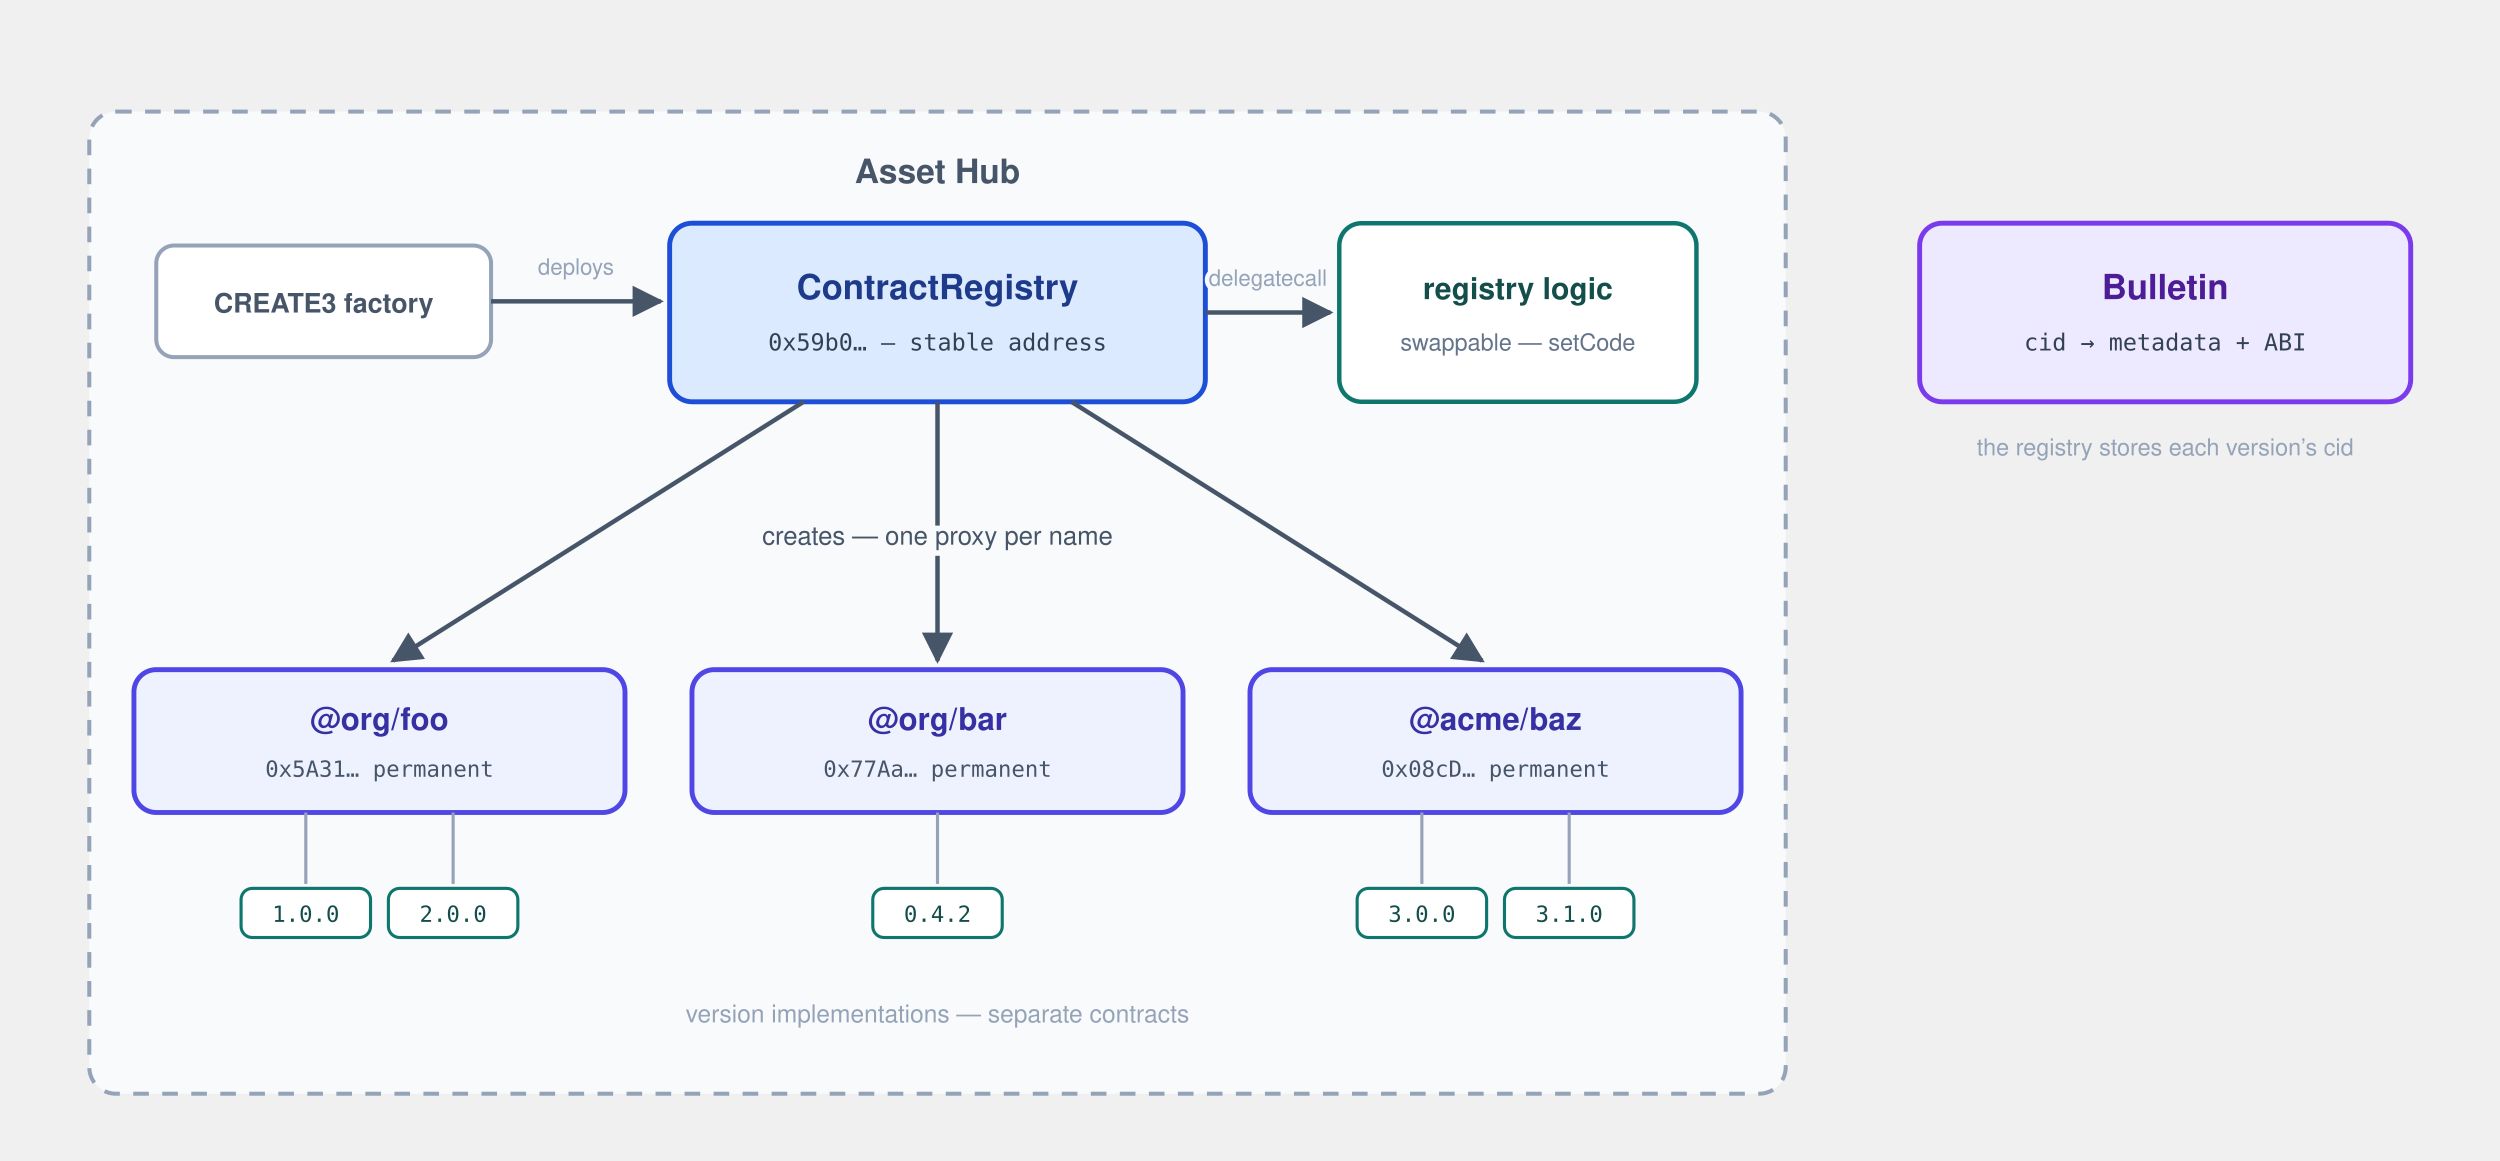
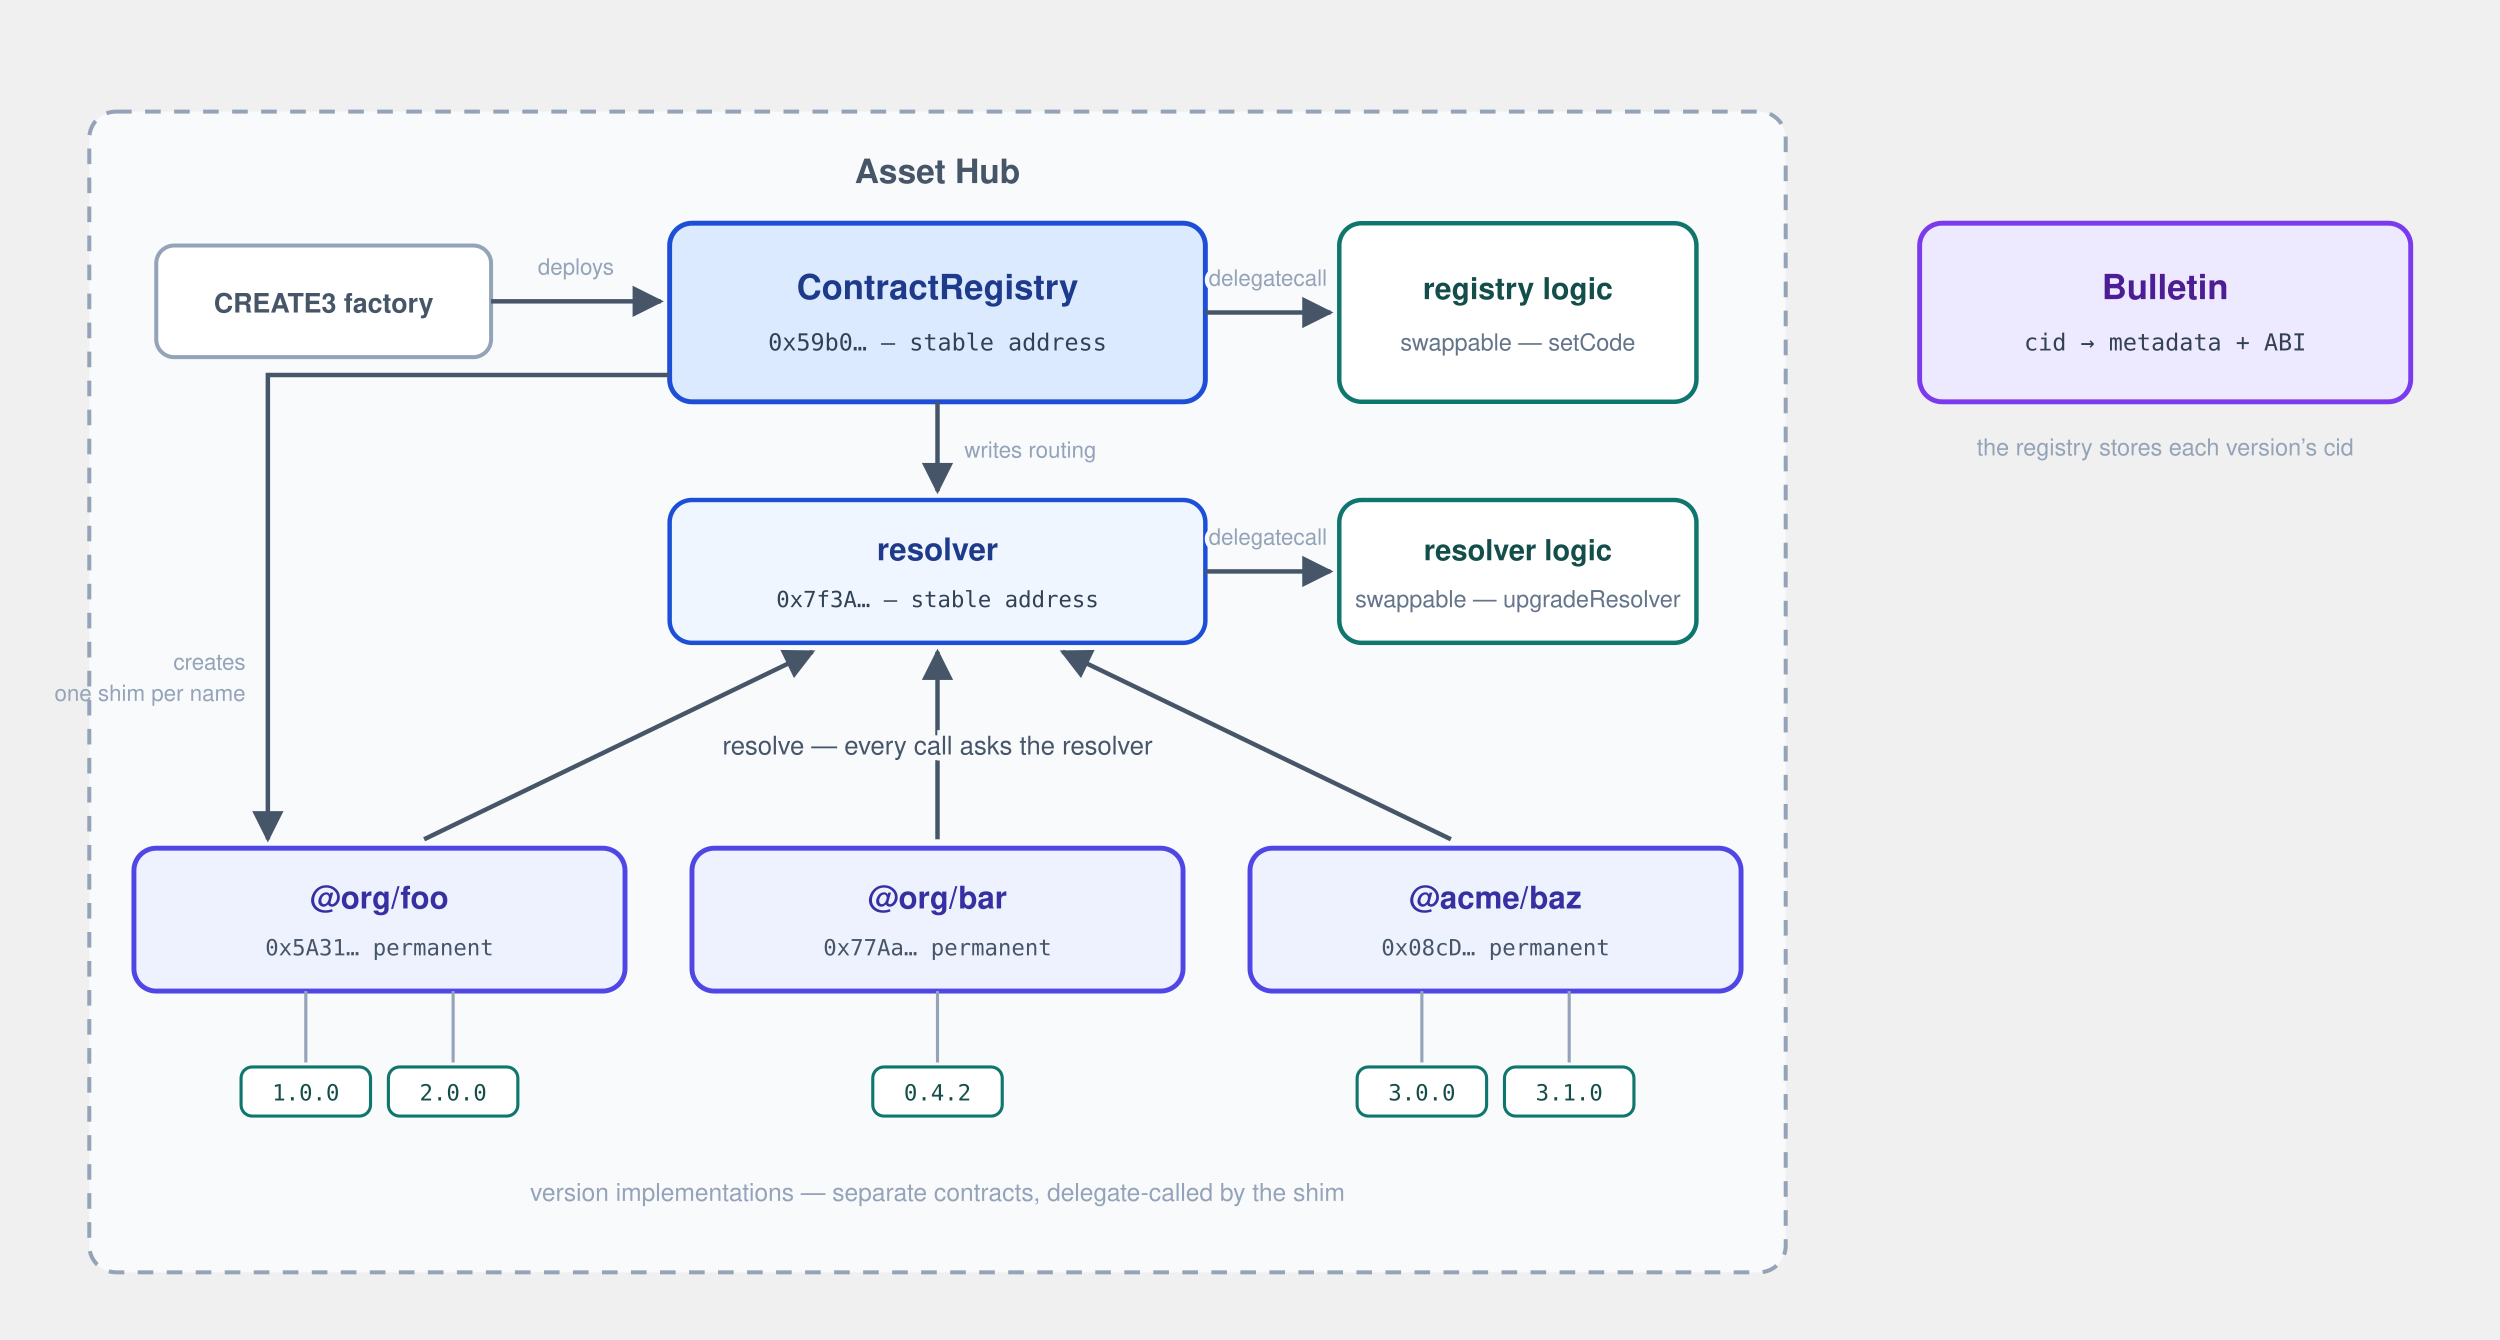
- <svg xmlns="http://www.w3.org/2000/svg" width="1120" height="520" viewBox="0 0 1120 520" role="img" aria-label="On-chain topology: on Asset Hub, a CREATE3 factory deploys the ContractRegistry proxy, which delegate-calls swappable registry logic; the registry creates one proxy per name, each delegating to its version implementations. Metadata lives on Bulletin.">
+ <svg xmlns="http://www.w3.org/2000/svg" width="1120" height="600" viewBox="0 0 1120 600" role="img" aria-label="On-chain topology: on Asset Hub, a CREATE3 factory deploys the ContractRegistry proxy, which delegate-calls swappable registry logic and writes routing to the resolver proxy, which delegate-calls swappable resolver logic; the registry creates one shim per name, every shim asks the resolver, and each name's version implementations are separate contracts. Metadata lives on Bulletin.">
  <defs>
    <marker id="arrow" viewBox="0 0 10 10" refX="9" refY="5" markerWidth="7" markerHeight="7" orient="auto-start-reverse">
      <path d="M0 0 L10 5 L0 10 z" fill="#475569" />
    </marker>
  </defs>
-   <rect x="40" y="50" width="760" height="440" rx="12" fill="#f8fafc" stroke="#94a3b8" stroke-width="1.8" stroke-dasharray="7 6" />
+   <rect x="40" y="50" width="760" height="520" rx="12" fill="#f8fafc" stroke="#94a3b8" stroke-width="1.8" stroke-dasharray="7 6" />
  <text x="420" y="82" font-family="Helvetica Neue, Helvetica, Arial, sans-serif" font-size="15" font-weight="600" fill="#475569" text-anchor="middle">Asset Hub</text>
  <rect x="70" y="110" width="150" height="50" rx="8" fill="#ffffff" stroke="#94a3b8" stroke-width="1.8" />
  <text x="145" y="140" font-family="Helvetica Neue, Helvetica, Arial, sans-serif" font-size="12" font-weight="600" fill="#475569" text-anchor="middle">CREATE3 factory</text>
  <line x1="220" y1="135" x2="296" y2="135" stroke="#475569" stroke-width="2" marker-end="url(#arrow)" />
  <text x="258" y="123" font-family="Helvetica Neue, Helvetica, Arial, sans-serif" font-size="10" fill="#94a3b8" text-anchor="middle">deploys</text>
  <rect x="300" y="100" width="240" height="80" rx="10" fill="#dbeafe" stroke="#1d4ed8" stroke-width="2.2" />
  <text x="420" y="134" font-family="Helvetica Neue, Helvetica, Arial, sans-serif" font-size="15.5" font-weight="700" fill="#1e3a8a" text-anchor="middle">ContractRegistry</text>
  <text x="420" y="157" font-family="Menlo, Consolas, monospace" font-size="10.5" fill="#334155" text-anchor="middle">0x59b0… — stable address</text>
  <rect x="600" y="100" width="160" height="80" rx="10" fill="#ffffff" stroke="#0f766e" stroke-width="2" />
  <text x="680" y="134" font-family="Helvetica Neue, Helvetica, Arial, sans-serif" font-size="13.5" font-weight="700" fill="#134e4a" text-anchor="middle">registry logic</text>
  <text x="680" y="157" font-family="Helvetica Neue, Helvetica, Arial, sans-serif" font-size="10.5" fill="#64748b" text-anchor="middle">swappable — setCode</text>
  <line x1="540" y1="140" x2="596" y2="140" stroke="#475569" stroke-width="2" marker-end="url(#arrow)" />
  <text x="568" y="128" font-family="Helvetica Neue, Helvetica, Arial, sans-serif" font-size="10" fill="#94a3b8" text-anchor="middle" paint-order="stroke" stroke="#f8fafc" stroke-width="4">delegatecall</text>
-   <line x1="360" y1="180" x2="176" y2="296" stroke="#475569" stroke-width="2" marker-end="url(#arrow)" />
-   <line x1="420" y1="180" x2="420" y2="296" stroke="#475569" stroke-width="2" marker-end="url(#arrow)" />
-   <line x1="480" y1="180" x2="664" y2="296" stroke="#475569" stroke-width="2" marker-end="url(#arrow)" />
-   <text x="420" y="244" font-family="Helvetica Neue, Helvetica, Arial, sans-serif" font-size="11.5" fill="#475569" text-anchor="middle" paint-order="stroke" stroke="#f8fafc" stroke-width="5">creates — one proxy per name</text>
-   <rect x="60" y="300" width="220" height="64" rx="10" fill="#eef2ff" stroke="#4f46e5" stroke-width="2.2" />
-   <text x="170" y="327" font-family="Helvetica Neue, Helvetica, Arial, sans-serif" font-size="14" font-weight="700" fill="#3730a3" text-anchor="middle">@org/foo</text>
-   <text x="170" y="348" font-family="Menlo, Consolas, monospace" font-size="10" fill="#475569" text-anchor="middle">0x5A31… permanent</text>
-   <rect x="310" y="300" width="220" height="64" rx="10" fill="#eef2ff" stroke="#4f46e5" stroke-width="2.2" />
-   <text x="420" y="327" font-family="Helvetica Neue, Helvetica, Arial, sans-serif" font-size="14" font-weight="700" fill="#3730a3" text-anchor="middle">@org/bar</text>
-   <text x="420" y="348" font-family="Menlo, Consolas, monospace" font-size="10" fill="#475569" text-anchor="middle">0x77Aa… permanent</text>
-   <rect x="560" y="300" width="220" height="64" rx="10" fill="#eef2ff" stroke="#4f46e5" stroke-width="2.2" />
-   <text x="670" y="327" font-family="Helvetica Neue, Helvetica, Arial, sans-serif" font-size="14" font-weight="700" fill="#3730a3" text-anchor="middle">@acme/baz</text>
-   <text x="670" y="348" font-family="Menlo, Consolas, monospace" font-size="10" fill="#475569" text-anchor="middle">0x08cD… permanent</text>
-   <line x1="137" y1="364" x2="137" y2="396" stroke="#94a3b8" stroke-width="1.4" />
-   <line x1="203" y1="364" x2="203" y2="396" stroke="#94a3b8" stroke-width="1.4" />
-   <rect x="108" y="398" width="58" height="22" rx="5" fill="#ffffff" stroke="#0f766e" stroke-width="1.4" />
-   <text x="137" y="413" font-family="Menlo, Consolas, monospace" font-size="10" fill="#134e4a" text-anchor="middle">1.0.0</text>
-   <rect x="174" y="398" width="58" height="22" rx="5" fill="#ffffff" stroke="#0f766e" stroke-width="1.4" />
-   <text x="203" y="413" font-family="Menlo, Consolas, monospace" font-size="10" fill="#134e4a" text-anchor="middle">2.0.0</text>
-   <line x1="420" y1="364" x2="420" y2="396" stroke="#94a3b8" stroke-width="1.4" />
-   <rect x="391" y="398" width="58" height="22" rx="5" fill="#ffffff" stroke="#0f766e" stroke-width="1.4" />
-   <text x="420" y="413" font-family="Menlo, Consolas, monospace" font-size="10" fill="#134e4a" text-anchor="middle">0.4.2</text>
-   <line x1="637" y1="364" x2="637" y2="396" stroke="#94a3b8" stroke-width="1.4" />
-   <line x1="703" y1="364" x2="703" y2="396" stroke="#94a3b8" stroke-width="1.4" />
-   <rect x="608" y="398" width="58" height="22" rx="5" fill="#ffffff" stroke="#0f766e" stroke-width="1.4" />
-   <text x="637" y="413" font-family="Menlo, Consolas, monospace" font-size="10" fill="#134e4a" text-anchor="middle">3.0.0</text>
-   <rect x="674" y="398" width="58" height="22" rx="5" fill="#ffffff" stroke="#0f766e" stroke-width="1.4" />
-   <text x="703" y="413" font-family="Menlo, Consolas, monospace" font-size="10" fill="#134e4a" text-anchor="middle">3.1.0</text>
-   <text x="420" y="458" font-family="Helvetica Neue, Helvetica, Arial, sans-serif" font-size="11" fill="#94a3b8" text-anchor="middle">version implementations — separate contracts</text>
+   <line x1="420" y1="180" x2="420" y2="220" stroke="#475569" stroke-width="2" marker-end="url(#arrow)" />
+   <text x="432" y="205" font-family="Helvetica Neue, Helvetica, Arial, sans-serif" font-size="10" fill="#94a3b8">writes routing</text>
+   <rect x="300" y="224" width="240" height="64" rx="10" fill="#eff6ff" stroke="#1d4ed8" stroke-width="2" />
+   <text x="420" y="251" font-family="Helvetica Neue, Helvetica, Arial, sans-serif" font-size="14" font-weight="700" fill="#1e3a8a" text-anchor="middle">resolver</text>
+   <text x="420" y="272" font-family="Menlo, Consolas, monospace" font-size="10" fill="#334155" text-anchor="middle">0x7f3A… — stable address</text>
+   <rect x="600" y="224" width="160" height="64" rx="10" fill="#ffffff" stroke="#0f766e" stroke-width="2" />
+   <text x="680" y="251" font-family="Helvetica Neue, Helvetica, Arial, sans-serif" font-size="13" font-weight="700" fill="#134e4a" text-anchor="middle">resolver logic</text>
+   <text x="680" y="272" font-family="Helvetica Neue, Helvetica, Arial, sans-serif" font-size="10.5" fill="#64748b" text-anchor="middle">swappable — upgradeResolver</text>
+   <line x1="540" y1="256" x2="596" y2="256" stroke="#475569" stroke-width="2" marker-end="url(#arrow)" />
+   <text x="568" y="244" font-family="Helvetica Neue, Helvetica, Arial, sans-serif" font-size="10" fill="#94a3b8" text-anchor="middle" paint-order="stroke" stroke="#f8fafc" stroke-width="4">delegatecall</text>
+   <path d="M 300 168 H 120 V 376" fill="none" stroke="#475569" stroke-width="2" marker-end="url(#arrow)" />
+   <text x="110" y="300" font-family="Helvetica Neue, Helvetica, Arial, sans-serif" font-size="10" fill="#94a3b8" text-anchor="end">creates</text>
+   <text x="110" y="314" font-family="Helvetica Neue, Helvetica, Arial, sans-serif" font-size="10" fill="#94a3b8" text-anchor="end">one shim per name</text>
+   <line x1="190" y1="376" x2="364" y2="292" stroke="#475569" stroke-width="2" marker-end="url(#arrow)" />
+   <line x1="420" y1="376" x2="420" y2="292" stroke="#475569" stroke-width="2" marker-end="url(#arrow)" />
+   <line x1="650" y1="376" x2="476" y2="292" stroke="#475569" stroke-width="2" marker-end="url(#arrow)" />
+   <text x="420" y="338" font-family="Helvetica Neue, Helvetica, Arial, sans-serif" font-size="11.5" fill="#475569" text-anchor="middle" paint-order="stroke" stroke="#f8fafc" stroke-width="5">resolve — every call asks the resolver</text>
+   <rect x="60" y="380" width="220" height="64" rx="10" fill="#eef2ff" stroke="#4f46e5" stroke-width="2.2" />
+   <text x="170" y="407" font-family="Helvetica Neue, Helvetica, Arial, sans-serif" font-size="14" font-weight="700" fill="#3730a3" text-anchor="middle">@org/foo</text>
+   <text x="170" y="428" font-family="Menlo, Consolas, monospace" font-size="10" fill="#475569" text-anchor="middle">0x5A31… permanent</text>
+   <rect x="310" y="380" width="220" height="64" rx="10" fill="#eef2ff" stroke="#4f46e5" stroke-width="2.2" />
+   <text x="420" y="407" font-family="Helvetica Neue, Helvetica, Arial, sans-serif" font-size="14" font-weight="700" fill="#3730a3" text-anchor="middle">@org/bar</text>
+   <text x="420" y="428" font-family="Menlo, Consolas, monospace" font-size="10" fill="#475569" text-anchor="middle">0x77Aa… permanent</text>
+   <rect x="560" y="380" width="220" height="64" rx="10" fill="#eef2ff" stroke="#4f46e5" stroke-width="2.2" />
+   <text x="670" y="407" font-family="Helvetica Neue, Helvetica, Arial, sans-serif" font-size="14" font-weight="700" fill="#3730a3" text-anchor="middle">@acme/baz</text>
+   <text x="670" y="428" font-family="Menlo, Consolas, monospace" font-size="10" fill="#475569" text-anchor="middle">0x08cD… permanent</text>
+   <line x1="137" y1="444" x2="137" y2="476" stroke="#94a3b8" stroke-width="1.4" />
+   <line x1="203" y1="444" x2="203" y2="476" stroke="#94a3b8" stroke-width="1.4" />
+   <rect x="108" y="478" width="58" height="22" rx="5" fill="#ffffff" stroke="#0f766e" stroke-width="1.4" />
+   <text x="137" y="493" font-family="Menlo, Consolas, monospace" font-size="10" fill="#134e4a" text-anchor="middle">1.0.0</text>
+   <rect x="174" y="478" width="58" height="22" rx="5" fill="#ffffff" stroke="#0f766e" stroke-width="1.4" />
+   <text x="203" y="493" font-family="Menlo, Consolas, monospace" font-size="10" fill="#134e4a" text-anchor="middle">2.0.0</text>
+   <line x1="420" y1="444" x2="420" y2="476" stroke="#94a3b8" stroke-width="1.4" />
+   <rect x="391" y="478" width="58" height="22" rx="5" fill="#ffffff" stroke="#0f766e" stroke-width="1.4" />
+   <text x="420" y="493" font-family="Menlo, Consolas, monospace" font-size="10" fill="#134e4a" text-anchor="middle">0.4.2</text>
+   <line x1="637" y1="444" x2="637" y2="476" stroke="#94a3b8" stroke-width="1.4" />
+   <line x1="703" y1="444" x2="703" y2="476" stroke="#94a3b8" stroke-width="1.4" />
+   <rect x="608" y="478" width="58" height="22" rx="5" fill="#ffffff" stroke="#0f766e" stroke-width="1.4" />
+   <text x="637" y="493" font-family="Menlo, Consolas, monospace" font-size="10" fill="#134e4a" text-anchor="middle">3.0.0</text>
+   <rect x="674" y="478" width="58" height="22" rx="5" fill="#ffffff" stroke="#0f766e" stroke-width="1.4" />
+   <text x="703" y="493" font-family="Menlo, Consolas, monospace" font-size="10" fill="#134e4a" text-anchor="middle">3.1.0</text>
+   <text x="420" y="538" font-family="Helvetica Neue, Helvetica, Arial, sans-serif" font-size="11" fill="#94a3b8" text-anchor="middle">version implementations — separate contracts, delegate-called by the shim</text>
  <rect x="860" y="100" width="220" height="80" rx="10" fill="#ede9fe" stroke="#7c3aed" stroke-width="2.2" />
  <text x="970" y="134" font-family="Helvetica Neue, Helvetica, Arial, sans-serif" font-size="15.5" font-weight="700" fill="#4c1d95" text-anchor="middle">Bulletin</text>
  <text x="970" y="157" font-family="Menlo, Consolas, monospace" font-size="10.5" fill="#334155" text-anchor="middle">cid → metadata + ABI</text>
  <text x="970" y="204" font-family="Helvetica Neue, Helvetica, Arial, sans-serif" font-size="10.5" fill="#94a3b8" text-anchor="middle">the registry stores each version’s cid</text>
</svg>
